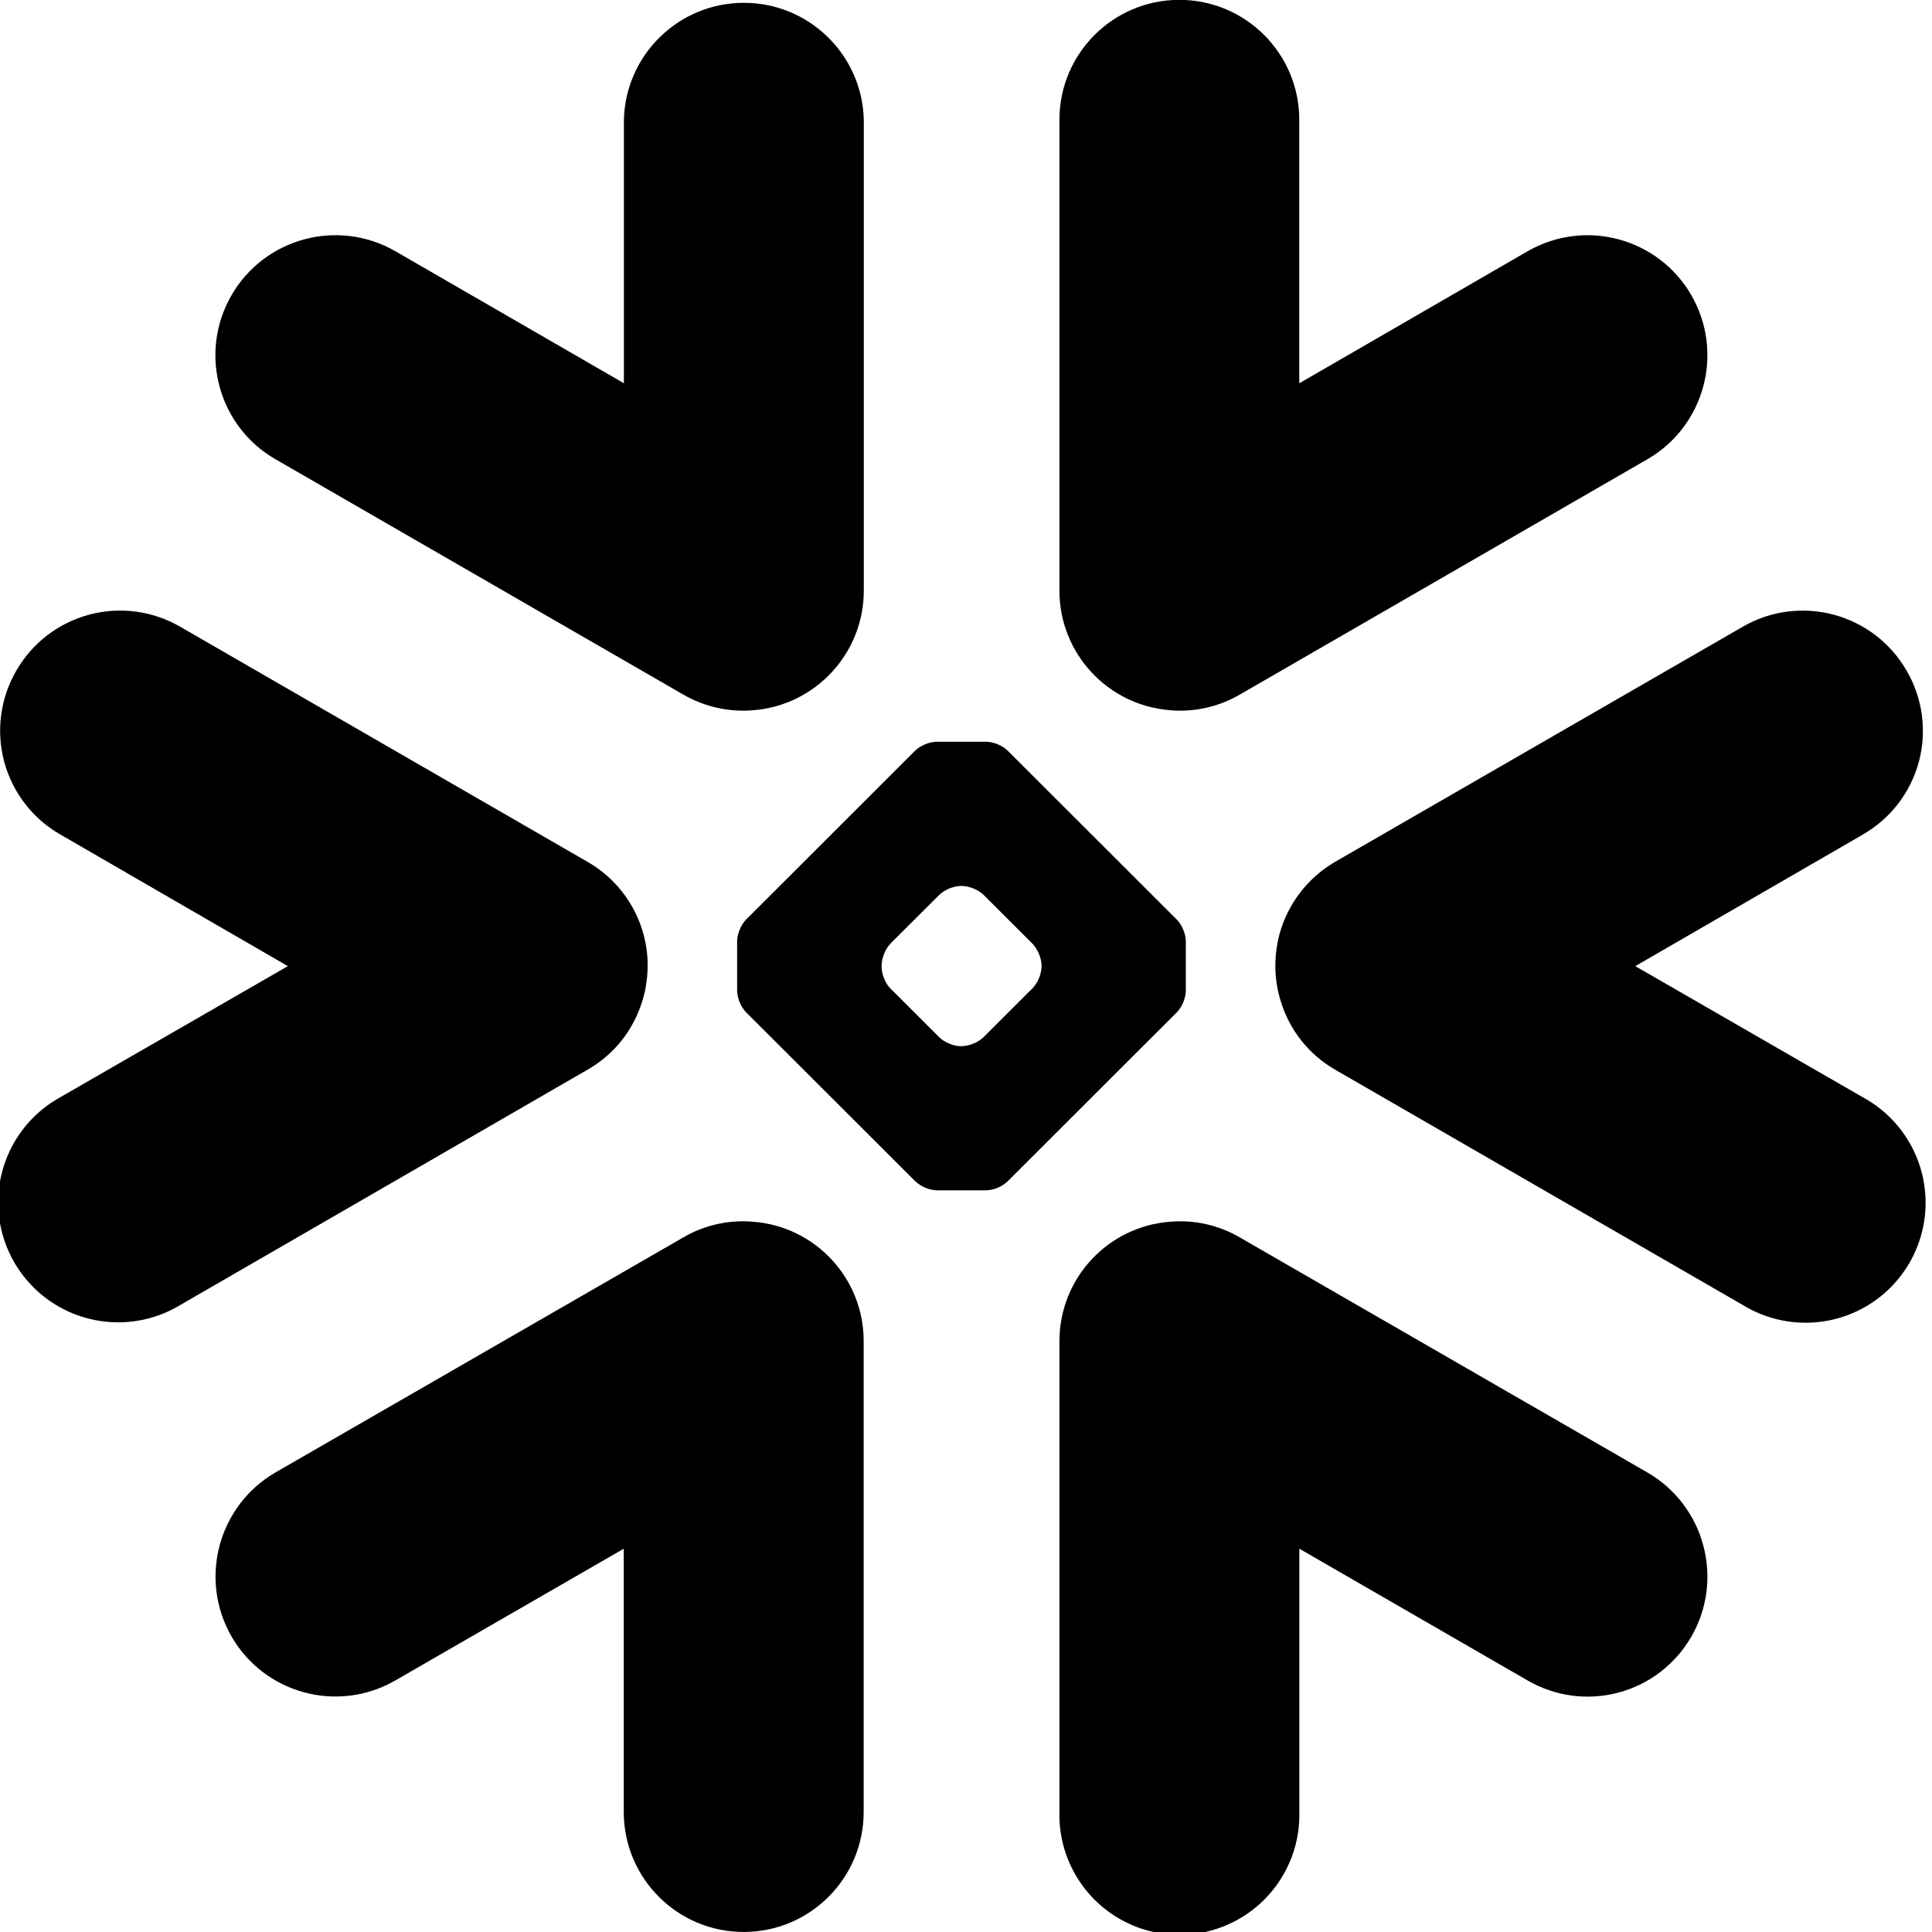
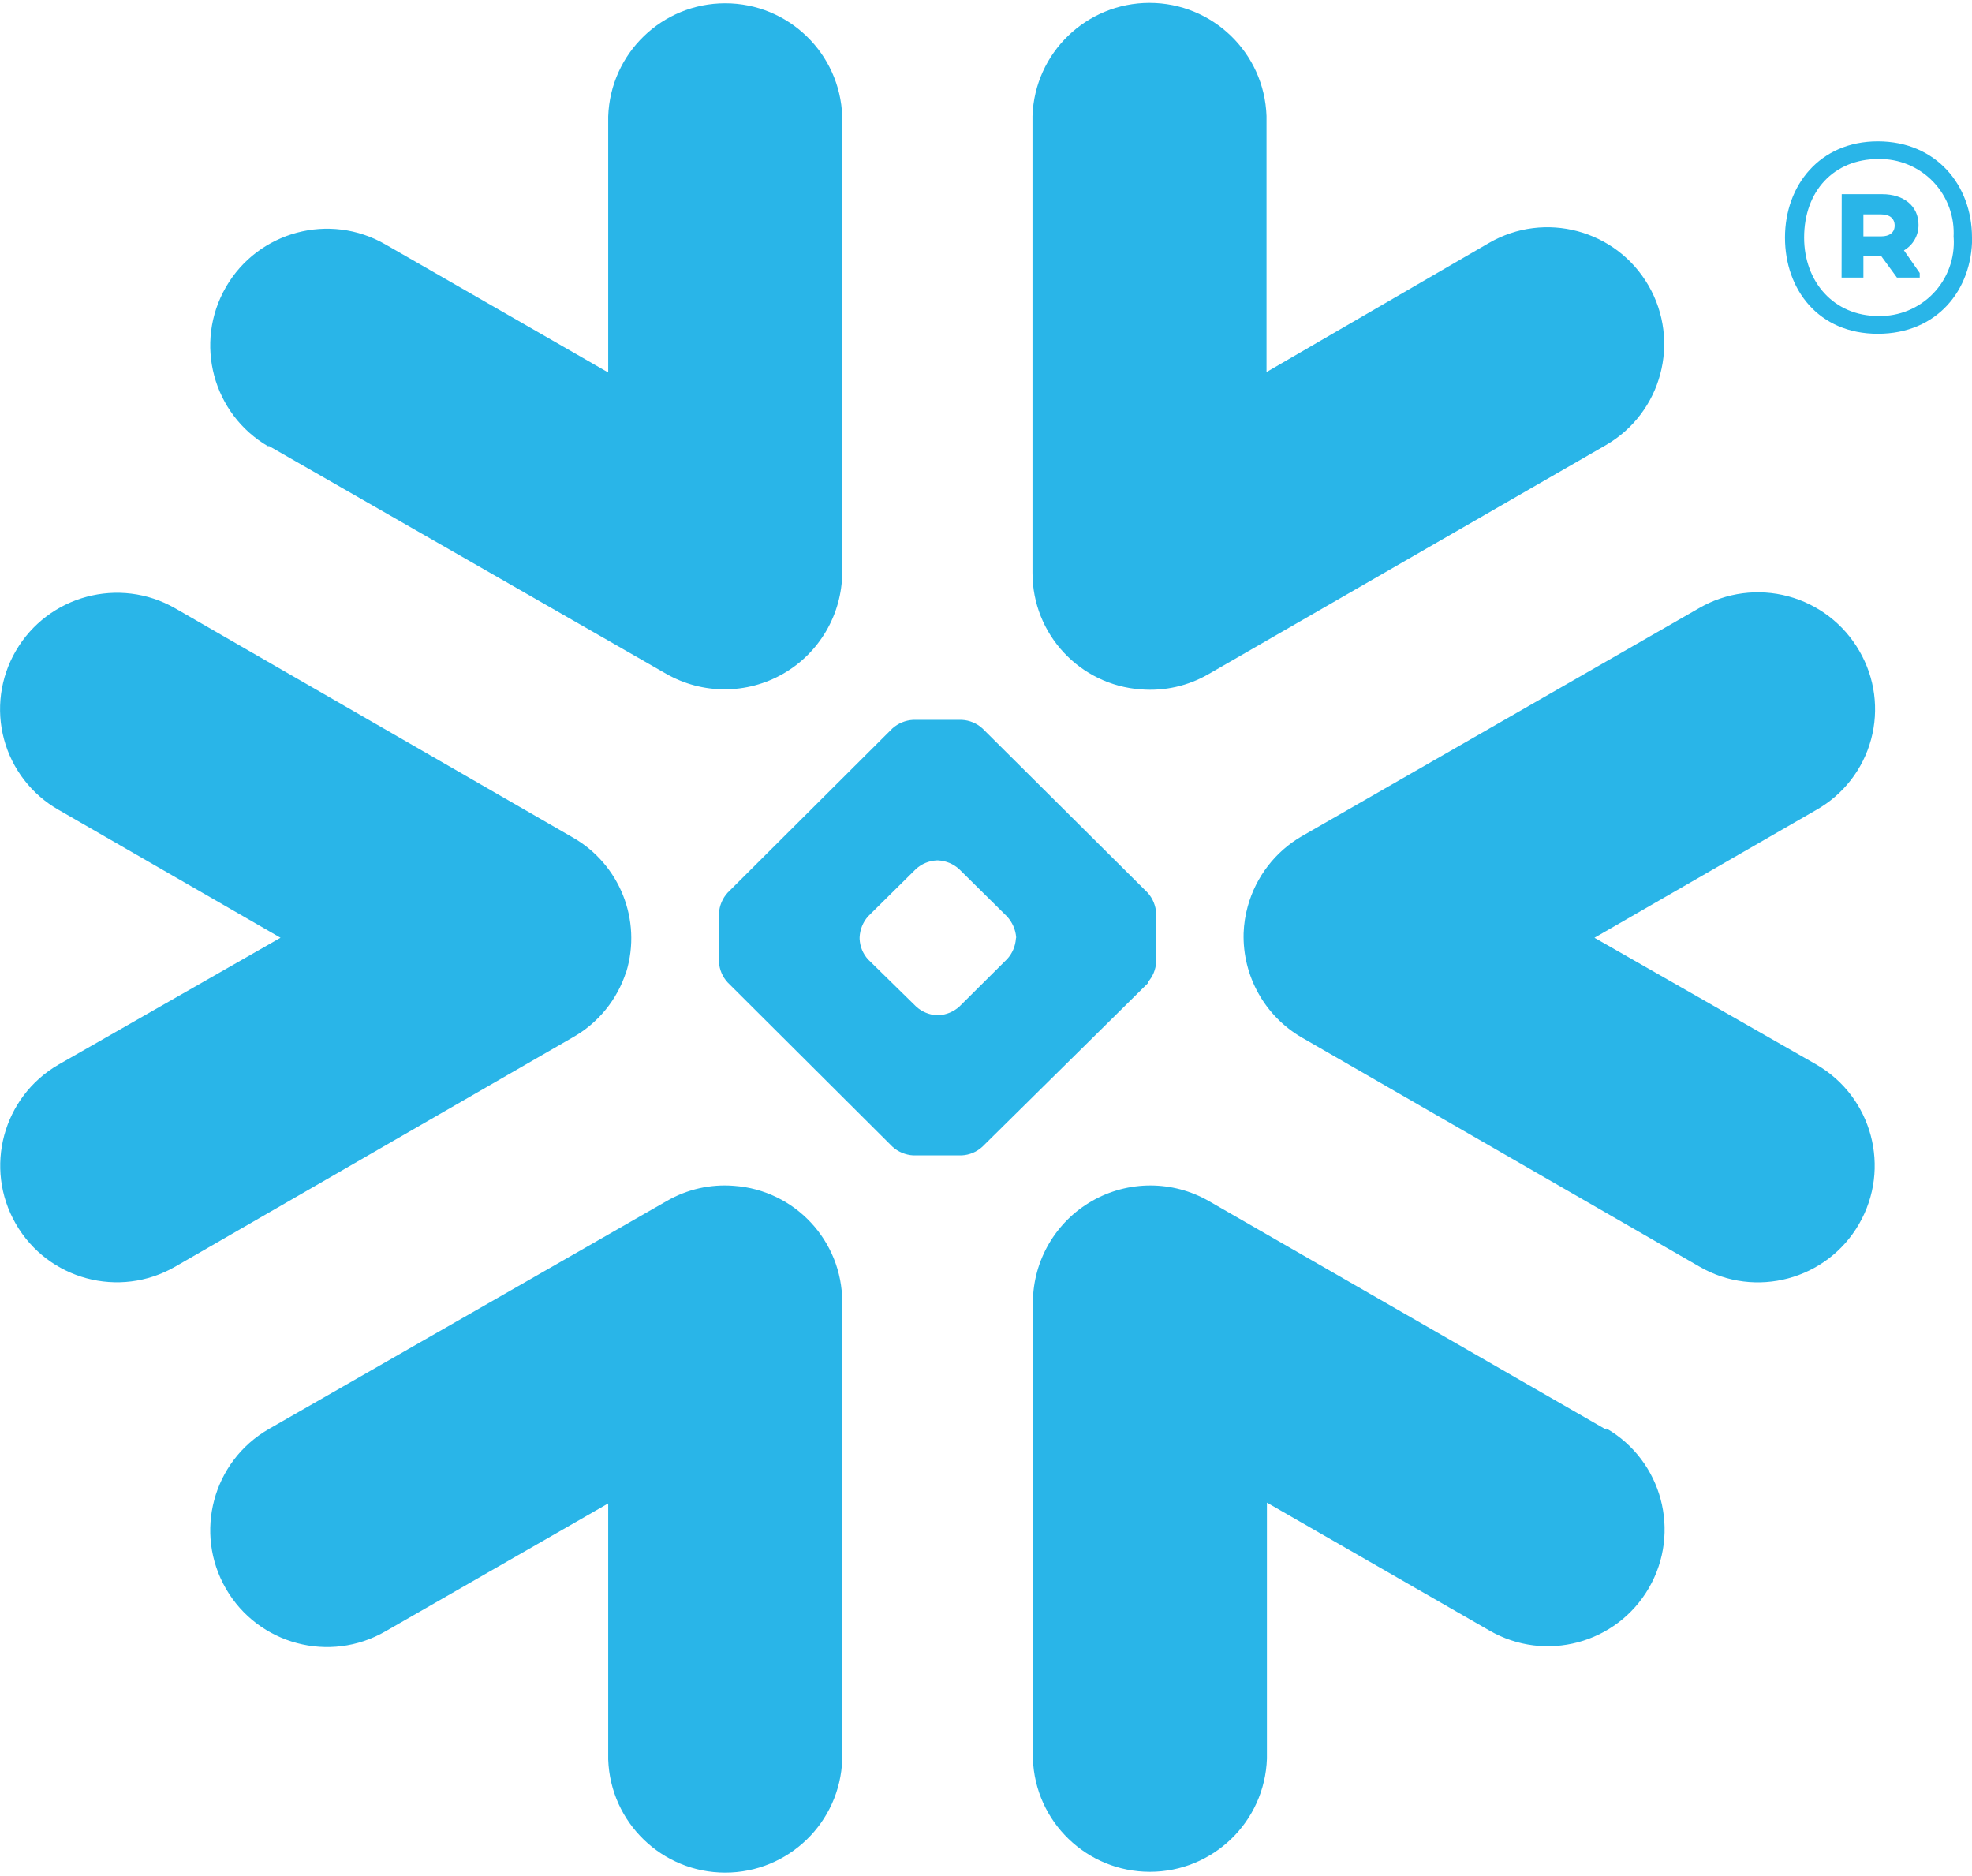
- <svg xmlns="http://www.w3.org/2000/svg" fill="currentColor" aria-label="Snowflake logo" class="logo-img" viewBox="0 0 28 28">
-   <path fill-rule="evenodd" d="m27 12.094-3.3 1.908 3.3 1.902a1.739 1.739 0 1 1-1.737 3.012l-5.911-3.412a1.718 1.718 0 0 1-.79-.993 1.7 1.7 0 0 1-.078-.565c.004-.137.024-.274.06-.411a1.75 1.75 0 0 1 .806-1.045l5.909-3.408a1.737 1.737 0 0 1 2.373.638A1.73 1.73 0 0 1 27 12.093Zm-3.125 9.246-5.906-3.406a1.708 1.708 0 0 0-1.007-.228 1.735 1.735 0 0 0-1.608 1.734v6.82a1.739 1.739 0 1 0 3.477 0v-3.815l3.307 1.909a1.734 1.734 0 0 0 2.374-.634 1.744 1.744 0 0 0-.637-2.38Zm-6.816-6.672-2.456 2.453a.486.486 0 0 1-.308.13h-.721a.495.495 0 0 1-.308-.13l-2.456-2.453a.492.492 0 0 1-.127-.306v-.722c0-.1.056-.239.127-.31l2.454-2.452a.492.492 0 0 1 .308-.128h.723c.1 0 .237.056.308.128l2.456 2.453c.07.07.127.209.127.31v.722a.501.501 0 0 1-.127.306Zm-1.963-.68a.517.517 0 0 0-.131-.31l-.71-.709a.5.5 0 0 0-.309-.129h-.028a.494.494 0 0 0-.306.13l-.71.708a.51.51 0 0 0-.125.31v.028c0 .099.054.236.124.306l.711.71c.07.071.207.13.306.13h.028a.504.504 0 0 0 .308-.13l.711-.71a.5.5 0 0 0 .13-.306v-.028ZM3.993 6.656l5.909 3.41c.318.183.67.256 1.008.228a1.74 1.74 0 0 0 1.609-1.736v-6.82a1.739 1.739 0 0 0-3.477 0v3.816l-3.31-1.912a1.74 1.74 0 0 0-1.74 3.014Zm12.97 3.638a1.72 1.72 0 0 0 1.006-.228l5.906-3.41a1.742 1.742 0 0 0 .637-2.378 1.738 1.738 0 0 0-2.374-.636L18.83 5.555V1.736a1.738 1.738 0 0 0-3.476 0v6.821a1.737 1.737 0 0 0 1.608 1.736Zm-6.053 7.412a1.708 1.708 0 0 0-1.008.228l-5.91 3.406a1.745 1.745 0 0 0-.635 2.38 1.738 1.738 0 0 0 2.373.634l3.31-1.909v3.816a1.737 1.737 0 1 0 3.477 0V19.44a1.734 1.734 0 0 0-1.607-1.734Zm-1.602-3.195c.058-.185.082-.376.078-.565a1.733 1.733 0 0 0-.872-1.456L2.61 9.082a1.736 1.736 0 0 0-2.374.638 1.733 1.733 0 0 0 .636 2.373l3.3 1.909L.87 15.904a1.739 1.739 0 1 0 1.738 3.012l5.905-3.412c.4-.228.67-.588.795-.993Z" clip-rule="evenodd" />
+ <svg xmlns="http://www.w3.org/2000/svg" id="Layer_1" data-name="Layer 1" viewBox="0 0 146.36 139.16">
+   <defs>
+     <style>.cls-1{fill:#29b5e8;fill-rule:evenodd;}</style>
+   </defs>
+   <path class="cls-1" d="M134.81,60.1l-16.47,9.49L134.81,79a8.65,8.65,0,1,1-8.67,15l-29.51-17a8.68,8.68,0,0,1-4.33-7.75,8.48,8.48,0,0,1,.31-2,8.68,8.68,0,0,1,4-5.19l29.51-16.94A8.69,8.69,0,0,1,138,48.31,8.58,8.58,0,0,1,134.81,60.1Zm-15.59,46L89.72,89.13a8.72,8.72,0,0,0-13.06,7.48v33.9a8.69,8.69,0,0,0,17.37,0v-19L110.54,121a8.66,8.66,0,1,0,8.68-15Zm-34-33.16L72.92,85.09a2.44,2.44,0,0,1-1.54.65H67.77a2.51,2.51,0,0,1-1.54-.65L54,72.9a2.45,2.45,0,0,1-.64-1.52v-3.6A2.5,2.5,0,0,1,54,66.25L66.23,54.06a2.5,2.5,0,0,1,1.54-.64h3.61a2.45,2.45,0,0,1,1.54.64L85.18,66.25a2.49,2.49,0,0,1,.63,1.53v3.6A2.44,2.44,0,0,1,85.18,72.9Zm-9.8-3.38A2.59,2.59,0,0,0,74.73,68l-3.55-3.51a2.51,2.51,0,0,0-1.54-.64h-.13a2.46,2.46,0,0,0-1.53.64L64.43,68a2.51,2.51,0,0,0-.63,1.55v.13a2.41,2.41,0,0,0,.63,1.52L68,74.7a2.48,2.48,0,0,0,1.53.64h.13a2.51,2.51,0,0,0,1.54-.64l3.55-3.53a2.49,2.49,0,0,0,.65-1.52ZM19.93,33.08,49.44,50a8.73,8.73,0,0,0,13.07-7.49V8.64a8.69,8.69,0,0,0-17.37,0v19l-16.53-9.5a8.65,8.65,0,1,0-8.68,15ZM84.69,51.16a8.64,8.64,0,0,0,5-1.13l29.5-17a8.65,8.65,0,1,0-8.68-15L94,27.61v-19a8.69,8.69,0,0,0-17.37,0v33.9A8.66,8.66,0,0,0,84.69,51.16ZM54.48,88a8.58,8.58,0,0,0-5,1.13L19.93,106.06a8.66,8.66,0,1,0,8.68,15l16.53-9.49v19a8.69,8.69,0,0,0,17.37,0V96.61A8.65,8.65,0,0,0,54.48,88Zm-8-15.87a8.61,8.61,0,0,0-4-10L13,45.14A8.69,8.69,0,0,0,1.17,48.31,8.59,8.59,0,0,0,4.35,60.1l16.47,9.49L4.35,79A8.65,8.65,0,1,0,13,94l29.48-17A8.59,8.59,0,0,0,46.47,72.13Zm93.15-56.22H138.3v1.63h1.32c.61,0,1-.28,1-.8S140.26,15.91,139.62,15.91Zm-2.94-1.5h3c1.62,0,2.7.89,2.7,2.27a2.16,2.16,0,0,1-1.08,1.9l1.17,1.68v.34h-1.69L139.62,19H138.3V20.6h-1.62Zm8.3,3.22a5.48,5.48,0,0,0-5.58-5.83c-3.31,0-5.51,2.39-5.51,5.83,0,3.28,2.2,5.82,5.51,5.82A5.47,5.47,0,0,0,145,17.63Zm1.38,0c0,3.89-2.6,7.14-7,7.14s-6.89-3.28-6.89-7.14,2.57-7.14,6.89-7.14S146.36,13.73,146.36,17.63Z" />
</svg>
